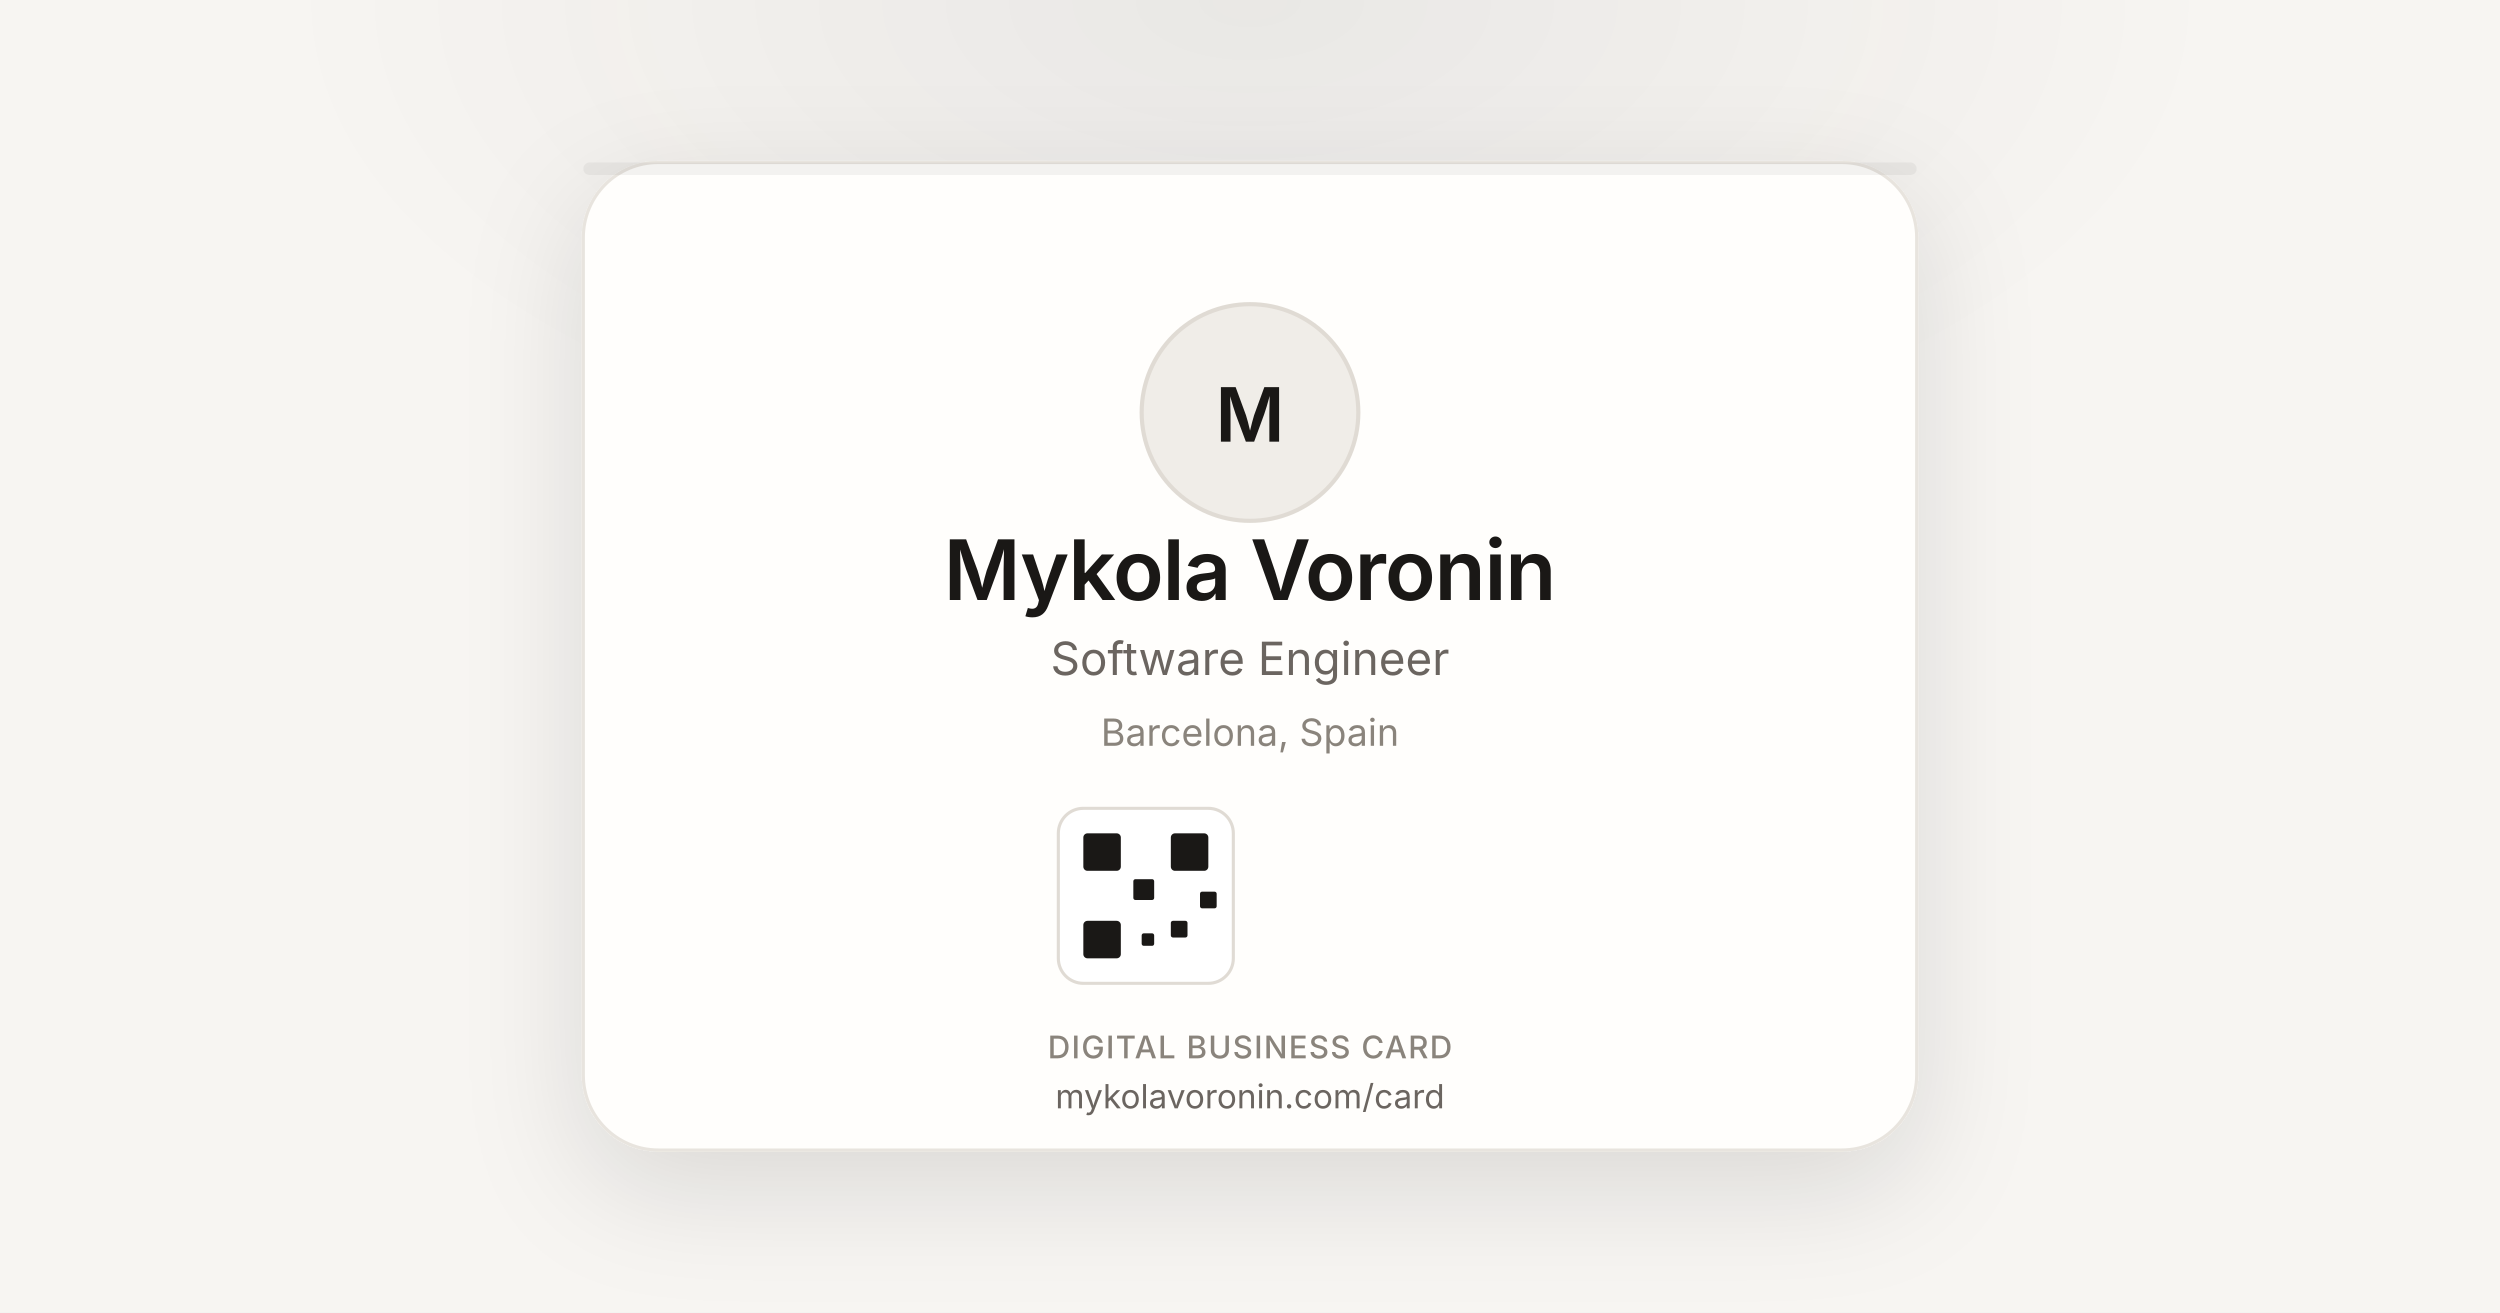
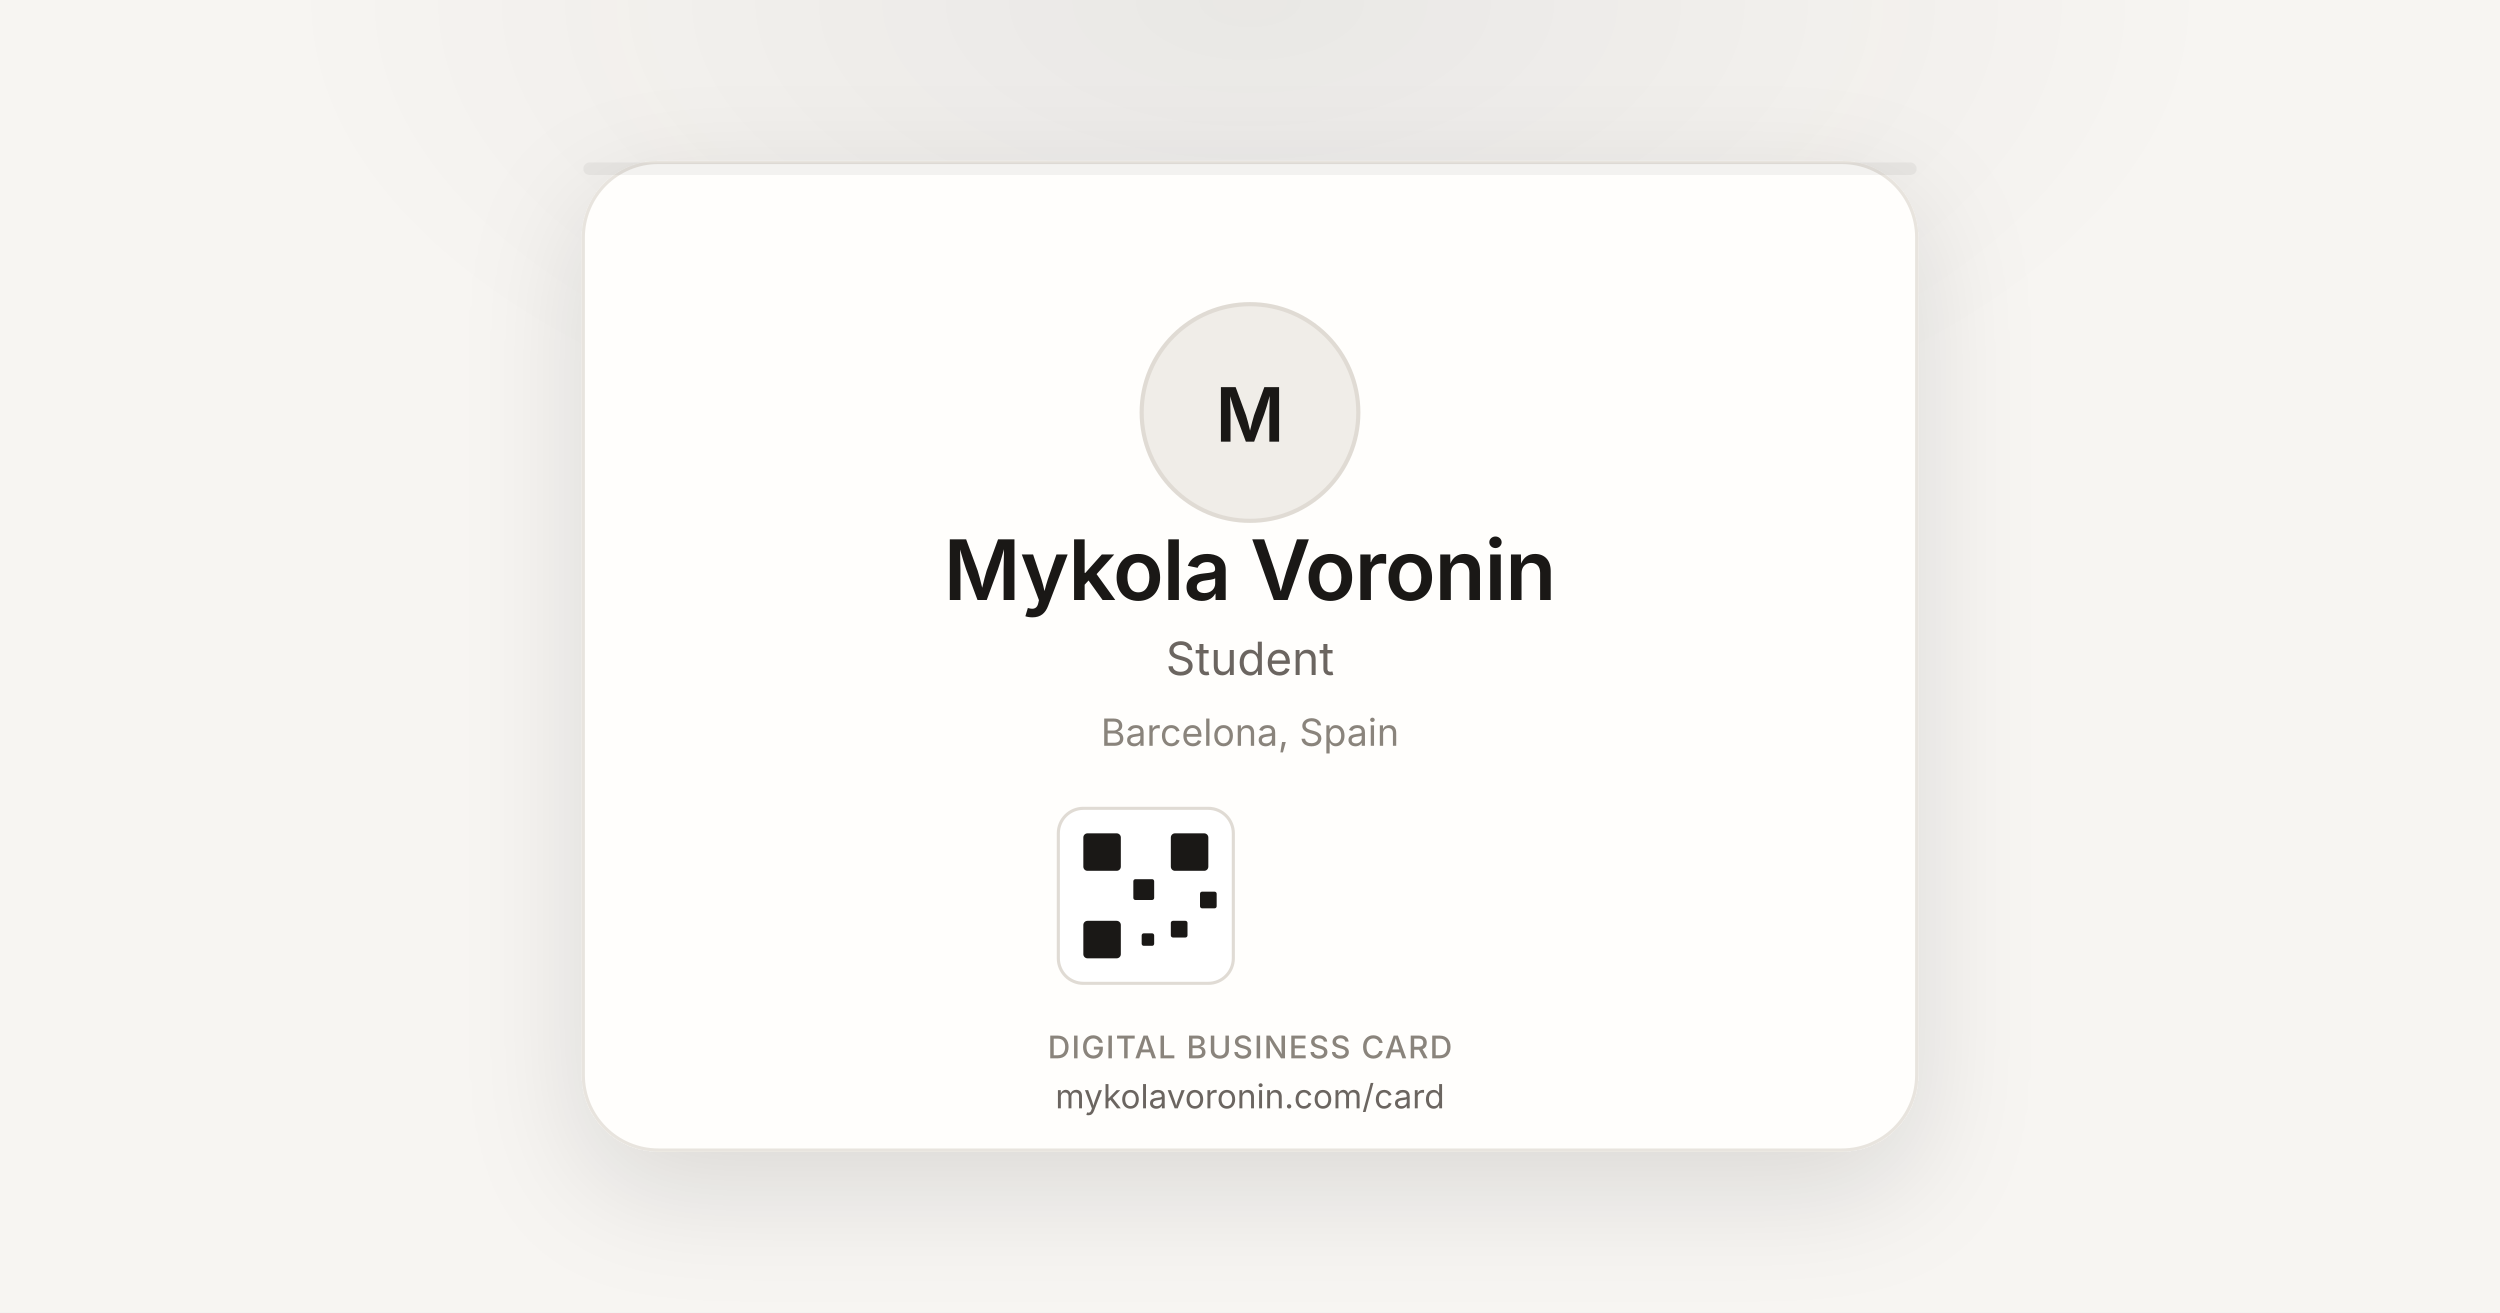
<svg xmlns="http://www.w3.org/2000/svg" width="1200" height="630" viewBox="0 0 1200 630" fill="none" role="img" aria-label="Mykola Voronin — Digital business card">
  <rect width="1200" height="630" fill="#F7F5F2" />
  <rect x="0" y="0" width="1200" height="630" fill="url(#glowL)" />
  <defs>
    <radialGradient id="glowL" cx="50%" cy="0%" r="70%">
      <stop offset="0%" stop-color="#1A1816" stop-opacity="0.06" />
      <stop offset="55%" stop-color="#1A1816" stop-opacity="0" />
    </radialGradient>
    <filter id="shadowL" x="-20%" y="-20%" width="140%" height="140%">
      <feDropShadow dx="0" dy="18" stdDeviation="28" flood-color="#1A1816" flood-opacity="0.12" />
    </filter>
  </defs>
  <rect x="280" y="78" width="640" height="474" rx="36" fill="#FFFEFC" stroke="#E8E4DE" stroke-width="1.5" filter="url(#shadowL)" />
  <rect x="280" y="78" width="640" height="6" rx="3" fill="url(#barL)" />
  <defs>
    <linearGradient id="barL" x1="280" y1="0" x2="920" y2="0">
      <stop offset="0%" stop-color="#1A1816" stop-opacity="0.05" />
      <stop offset="50%" stop-color="#1A1816" stop-opacity="0.28" />
      <stop offset="100%" stop-color="#1A1816" stop-opacity="0.05" />
    </linearGradient>
  </defs>
  <circle cx="600" cy="198" r="52" fill="#F0EDE8" stroke="#E0DBD4" stroke-width="2" />
  <text x="600" y="212" text-anchor="middle" font-family="Inter, system-ui, sans-serif" font-size="36" font-weight="600" fill="#1A1816">M</text>
  <text x="600" y="288" text-anchor="middle" font-family="Inter, system-ui, -apple-system, sans-serif" font-size="40" font-weight="600" fill="#1A1816" letter-spacing="-0.5">Mykola Voronin</text>
-   <text x="600" y="324" text-anchor="middle" font-family="Inter, system-ui, sans-serif" font-size="22" font-weight="400" fill="#6B6560">Software Engineer</text>
+   <text x="600" y="324" text-anchor="middle" font-family="Inter, system-ui, sans-serif" font-size="22" font-weight="400" fill="#6B6560">Student</text>
  <text x="600" y="358" text-anchor="middle" font-family="Inter, system-ui, sans-serif" font-size="18" font-weight="400" fill="#8A847C">Barcelona, Spain</text>
  <rect x="508" y="388" width="84" height="84" rx="12" fill="#FFFFFF" stroke="#E0DBD4" stroke-width="1.5" />
  <rect x="520" y="400" width="18" height="18" rx="2" fill="#1A1816" />
  <rect x="562" y="400" width="18" height="18" rx="2" fill="#1A1816" />
  <rect x="520" y="442" width="18" height="18" rx="2" fill="#1A1816" />
  <rect x="544" y="422" width="10" height="10" rx="1" fill="#1A1816" />
  <rect x="562" y="442" width="8" height="8" rx="1" fill="#1A1816" />
  <rect x="576" y="428" width="8" height="8" rx="1" fill="#1A1816" />
  <rect x="548" y="448" width="6" height="6" rx="1" fill="#1A1816" />
  <text x="600" y="508" text-anchor="middle" font-family="Inter, system-ui, sans-serif" font-size="15" font-weight="500" fill="#8A847C" letter-spacing="0.04em">DIGITAL BUSINESS CARD</text>
  <text x="600" y="532" text-anchor="middle" font-family="Inter, system-ui, sans-serif" font-size="16" font-weight="400" fill="#6B6560">mykolavoronin.com/card</text>
</svg>
